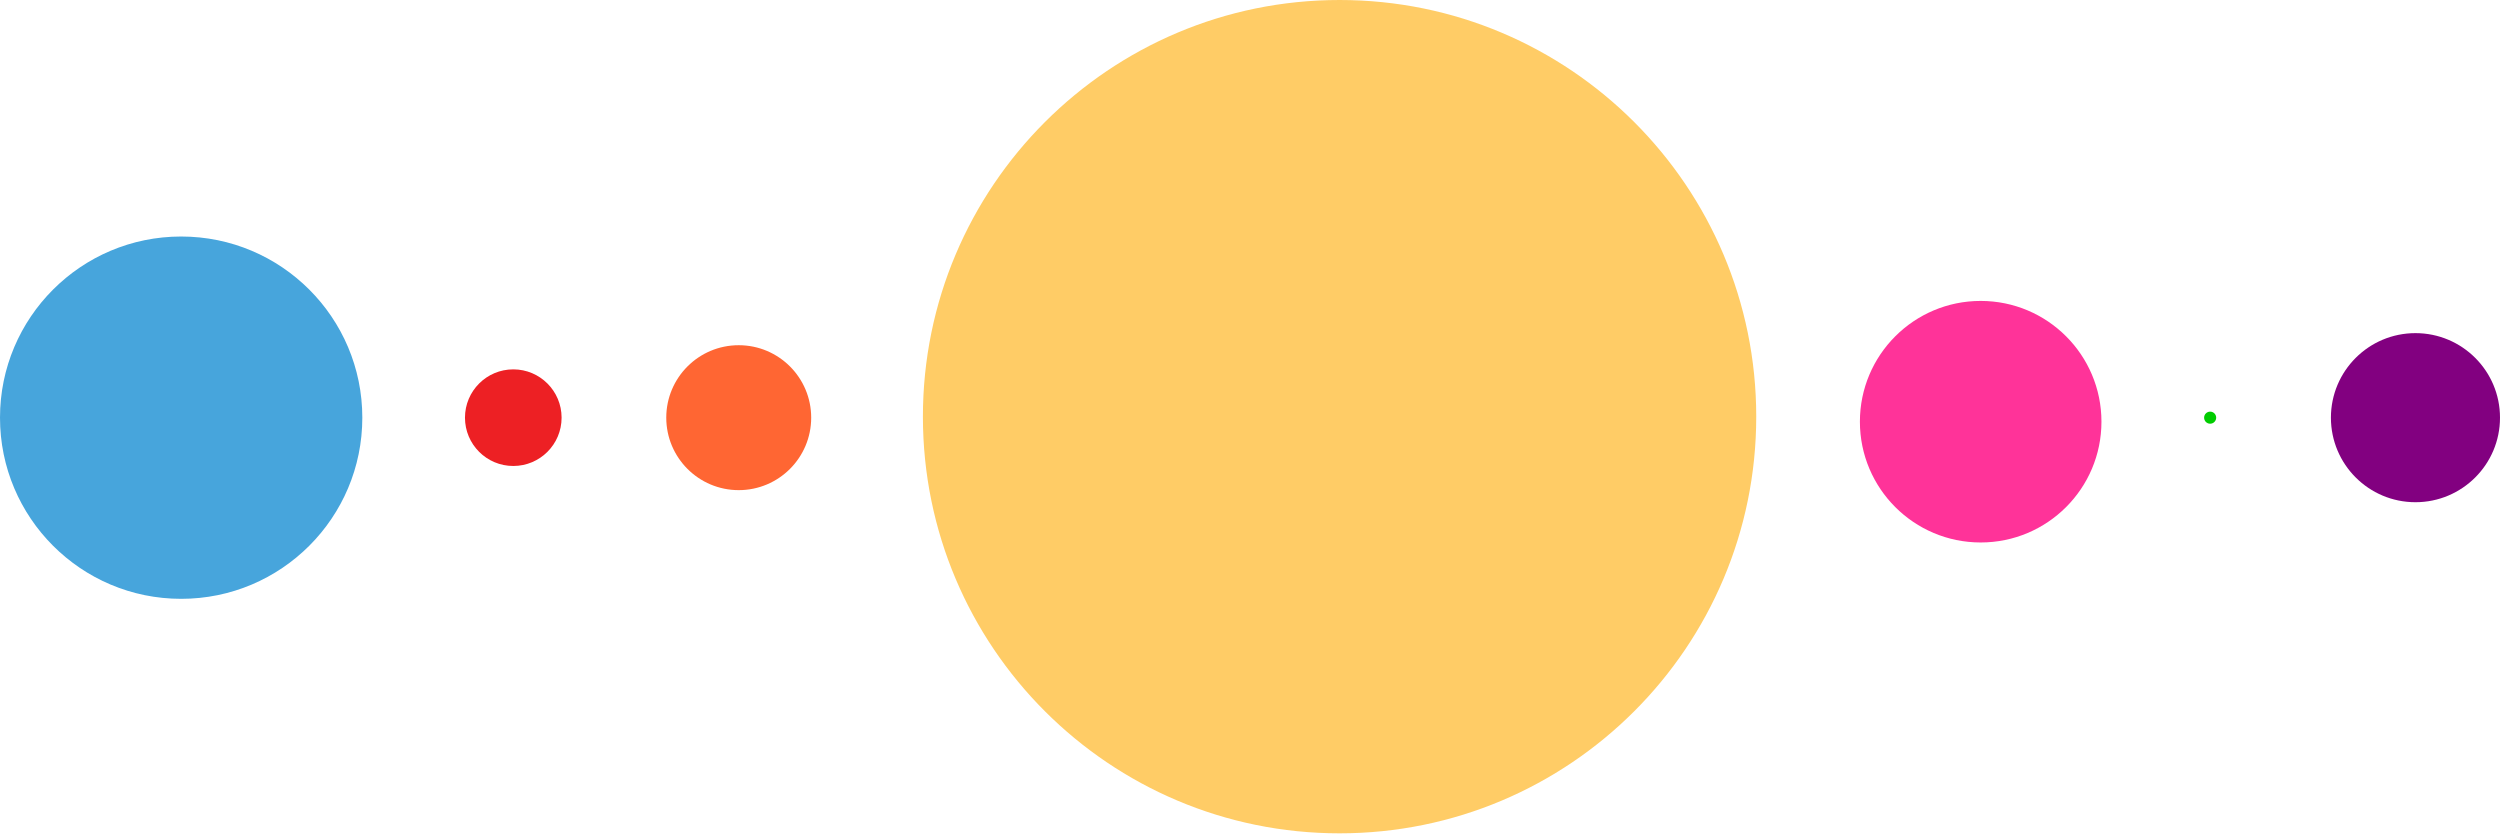
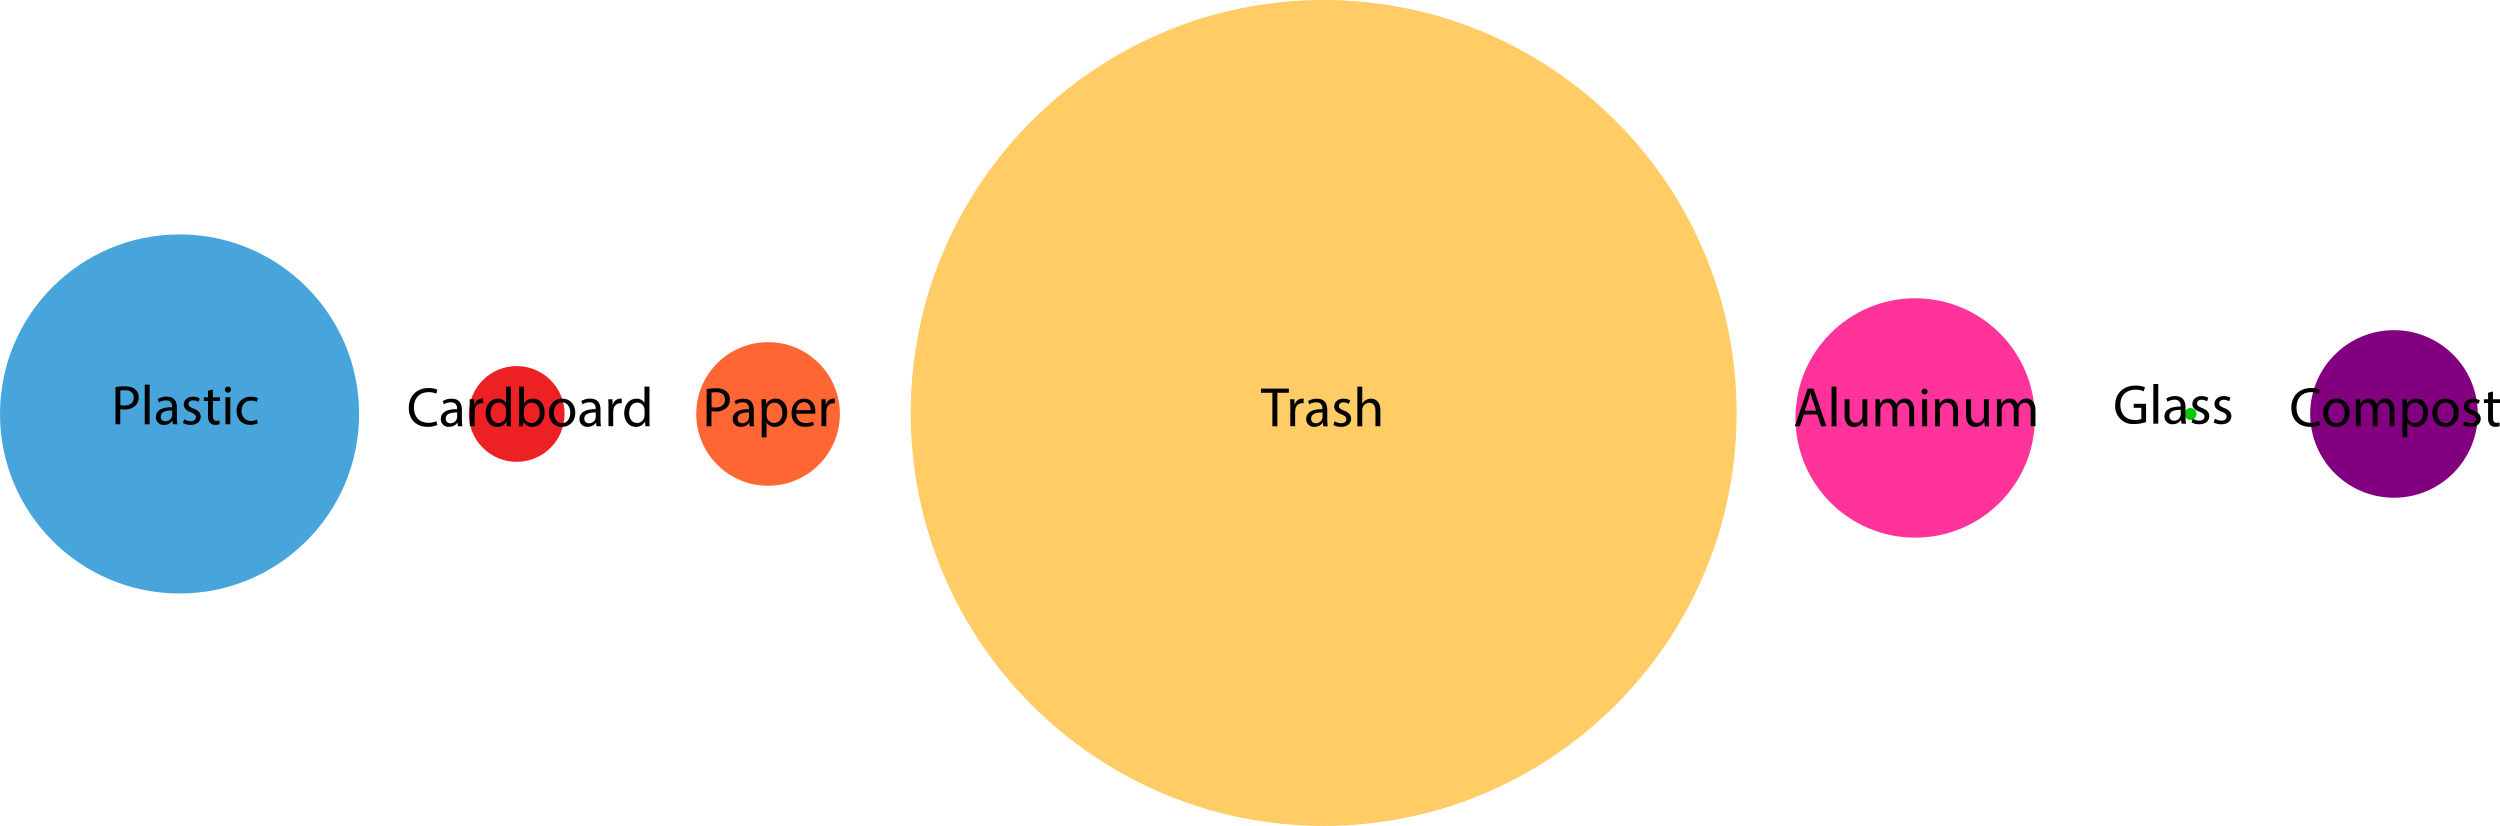
- <svg xmlns="http://www.w3.org/2000/svg" viewBox="0 0 1242 414">
-   <defs>
-     <style>.cls-1{fill:#fc6;}.cls-2{fill:#0c0;}.cls-3{fill:#47a5dc;}.cls-4{fill:#ed2024;}.cls-5{fill:#f63;}.cls-6{fill:#f39;}.cls-7{fill:#820080;}</style>
-   </defs>
+ <svg xmlns="http://www.w3.org/2000/svg" viewBox="0 0 1253.15 414">
  <g id="Layer_1" data-name="Layer 1">
-     <circle class="cls-1" cx="665.5" cy="207" r="207" />
+     <g id="Layer_1-2" data-name="Layer 1">
+       <circle cx="663.5" cy="207" r="207" style="fill:#fc6" />
+     </g>
+     <g id="Layer_2" data-name="Layer 2">
+       <circle cx="1098" cy="207.5" r="3" style="fill:#0c0" />
+     </g>
+     <g id="Layer_3" data-name="Layer 3">
+       <circle cx="90" cy="207.5" r="90" style="fill:#47a5dc" />
+     </g>
+     <g id="Layer_4" data-name="Layer 4">
+       <circle cx="259" cy="207.5" r="24" style="fill:#ed2024" />
+     </g>
+     <g id="Layer_5" data-name="Layer 5">
+       <circle cx="385" cy="207.5" r="36" style="fill:#f63" />
+     </g>
+     <g id="Layer_6" data-name="Layer 6">
+       <circle cx="960" cy="209.5" r="60" style="fill:#f39" />
+     </g>
+     <g id="Layer_7" data-name="Layer 7">
+       <circle cx="1200" cy="207.5" r="42" style="fill:#820080" />
+     </g>
  </g>
-   <g id="Layer_2" data-name="Layer 2">
-     <circle class="cls-2" cx="1098" cy="207.5" r="3" />
-   </g>
-   <g id="Layer_3" data-name="Layer 3">
-     <circle class="cls-3" cx="90" cy="207.5" r="90" />
-   </g>
-   <g id="Layer_4" data-name="Layer 4">
-     <circle class="cls-4" cx="255" cy="207.5" r="24" />
-   </g>
-   <g id="Layer_5" data-name="Layer 5">
-     <circle class="cls-5" cx="367" cy="207.5" r="36" />
-   </g>
-   <g id="Layer_6" data-name="Layer 6">
-     <circle class="cls-6" cx="984" cy="209.5" r="60" />
-   </g>
-   <g id="Layer_7" data-name="Layer 7">
-     <circle class="cls-7" cx="1200" cy="207.5" r="42" />
+   <g id="Layer_2-2" data-name="Layer 2">
+     <path d="M637.8,196.88h-5.74V194.8h14v2.08h-5.77v16.8H637.8Z" />
+     <path d="M646.79,204.35c0-1.59,0-3-.11-4.23h2.15l.09,2.66H649a4.06,4.06,0,0,1,3.75-3,2.5,2.5,0,0,1,.7.08v2.32a4.06,4.06,0,0,0-.84-.08,3.46,3.46,0,0,0-3.3,3.16,6.6,6.6,0,0,0-.11,1.15v7.23h-2.44Z" />
+     <path d="M663.31,213.68l-.2-1.71H663a5.06,5.06,0,0,1-4.14,2,3.86,3.86,0,0,1-4.15-3.89c0-3.27,2.91-5.07,8.15-5v-.28a2.79,2.79,0,0,0-3.08-3.13,6.8,6.8,0,0,0-3.53,1l-.56-1.62a8.41,8.41,0,0,1,4.45-1.2c4.15,0,5.16,2.82,5.16,5.54v5.07a19,19,0,0,0,.22,3.25Zm-.36-6.92c-2.69-.06-5.74.42-5.74,3.05a2.17,2.17,0,0,0,2.32,2.35,3.39,3.39,0,0,0,3.28-2.26,2.8,2.8,0,0,0,.14-.79Z" />
+     <path d="M669,211.16a6.47,6.47,0,0,0,3.24,1c1.8,0,2.64-.9,2.64-2s-.7-1.82-2.52-2.49c-2.44-.87-3.59-2.21-3.59-3.84,0-2.18,1.77-4,4.68-4a6.75,6.75,0,0,1,3.33.84l-.62,1.79a5.22,5.22,0,0,0-2.77-.79c-1.45,0-2.27.84-2.27,1.85s.82,1.63,2.58,2.3c2.35.89,3.56,2.07,3.56,4.09,0,2.38-1.85,4.06-5.07,4.06a7.71,7.71,0,0,1-3.81-.93Z" />
+     <path d="M680.39,193.8h2.46v8.45h.06a4.57,4.57,0,0,1,1.76-1.73,5.09,5.09,0,0,1,2.52-.7c1.82,0,4.74,1.12,4.74,5.79v8.07h-2.47v-7.79c0-2.18-.81-4-3.13-4a3.55,3.55,0,0,0-3.31,2.46,3,3,0,0,0-.17,1.18v8.18h-2.46Z" />
+     <path d="M1162.88,213.06a12,12,0,0,1-5,.9c-5.32,0-9.33-3.36-9.33-9.55,0-5.91,4-9.91,9.86-9.91a10,10,0,0,1,4.48.84l-.59,2a9,9,0,0,0-3.81-.78c-4.42,0-7.36,2.83-7.36,7.78,0,4.63,2.66,7.59,7.25,7.59a9.69,9.69,0,0,0,4-.78Z" />
+     <path d="M1177.81,206.79c0,5-3.48,7.2-6.75,7.2-3.67,0-6.5-2.69-6.5-7,0-4.53,3-7.19,6.72-7.19S1177.81,202.65,1177.81,206.79Zm-10.76.14c0,3,1.71,5.21,4.12,5.21s4.12-2.22,4.12-5.27c0-2.29-1.15-5.2-4.06-5.2S1167.05,204.35,1167.05,206.93Z" />
+     <path d="M1180.91,203.79c0-1.4,0-2.55-.11-3.66H1183l.11,2.18h.08a4.68,4.68,0,0,1,4.26-2.49,4,4,0,0,1,3.84,2.71h0a5.63,5.63,0,0,1,1.51-1.76,4.62,4.62,0,0,1,3-1c1.79,0,4.45,1.17,4.45,5.88v8h-2.41V206c0-2.6-.95-4.17-2.94-4.17a3.19,3.19,0,0,0-2.91,2.24,4.18,4.18,0,0,0-.19,1.23v8.38h-2.41v-8.12c0-2.16-1-3.73-2.83-3.73a3.7,3.7,0,0,0-3.25,3.67v8.18h-2.41Z" />
+     <path d="M1204.27,204.55c0-1.74-.06-3.14-.12-4.42h2.22l.11,2.32h0a5.34,5.34,0,0,1,4.82-2.63c3.28,0,5.74,2.77,5.74,6.88,0,4.88-3,7.29-6.16,7.29a4.76,4.76,0,0,1-4.17-2.13h-.06v7.36h-2.43Zm2.43,3.61a6.12,6.12,0,0,0,.11,1,3.81,3.81,0,0,0,3.7,2.88c2.6,0,4.12-2.13,4.12-5.23,0-2.72-1.43-5-4-5a3.93,3.93,0,0,0-3.72,3.05,4.18,4.18,0,0,0-.17,1Z" />
+     <path d="M1232.46,206.79c0,5-3.47,7.2-6.75,7.2-3.66,0-6.49-2.69-6.49-7,0-4.53,3-7.19,6.72-7.19S1232.46,202.65,1232.46,206.79Zm-10.75.14c0,3,1.71,5.21,4.12,5.21s4.11-2.22,4.11-5.27c0-2.29-1.15-5.2-4.06-5.2S1221.71,204.35,1221.71,206.93Z" />
+     <path d="M1235.23,211.16a6.54,6.54,0,0,0,3.25,1c1.79,0,2.63-.9,2.63-2s-.7-1.82-2.52-2.49c-2.43-.87-3.58-2.21-3.58-3.84,0-2.18,1.76-4,4.68-4a6.75,6.75,0,0,1,3.33.84l-.62,1.79a5.23,5.23,0,0,0-2.77-.78c-1.46,0-2.27.83-2.27,1.84s.81,1.63,2.58,2.3c2.35.89,3.55,2.07,3.55,4.09,0,2.38-1.84,4.06-5.06,4.06a7.71,7.71,0,0,1-3.81-.93Z" />
+     <path d="M1249.63,196.23v3.9h3.52V202h-3.52v7.31c0,1.68.47,2.63,1.84,2.63a5.21,5.21,0,0,0,1.43-.17l.11,1.85a5.89,5.89,0,0,1-2.18.34,3.42,3.42,0,0,1-2.66-1,5,5,0,0,1-1-3.53V202h-2.1v-1.87h2.1v-3.25Z" />
+     <path d="M1075.74,211.54a17.55,17.55,0,0,1-5.79,1,8.87,8.87,0,0,1-9.69-9.52c0-5.63,3.89-9.75,10.22-9.75a11.68,11.68,0,0,1,4.7.87l-.58,2a9.78,9.78,0,0,0-4.18-.81c-4.59,0-7.58,2.85-7.58,7.58s2.88,7.62,7.28,7.62a7.94,7.94,0,0,0,3.24-.5v-5.63h-3.83v-2h6.21Z" />
+     <path d="M1079.38,192.5h2.47v19.88h-2.47Z" />
+     <path d="M1093.5,212.38l-.2-1.71h-.08a5.05,5.05,0,0,1-4.15,2,3.86,3.86,0,0,1-4.14-3.89c0-3.28,2.91-5.07,8.15-5v-.28a2.8,2.8,0,0,0-3.08-3.14,6.72,6.72,0,0,0-3.53,1l-.56-1.63a8.47,8.47,0,0,1,4.45-1.2c4.14,0,5.15,2.83,5.15,5.54v5.07a18.8,18.8,0,0,0,.23,3.25Zm-.37-6.92c-2.69-.05-5.74.42-5.74,3.06a2.19,2.19,0,0,0,2.33,2.35,3.36,3.36,0,0,0,3.27-2.27,2.38,2.38,0,0,0,.14-.78Z" />
+     <path d="M1099.15,209.86a6.44,6.44,0,0,0,3.25,1c1.79,0,2.63-.9,2.63-2s-.7-1.82-2.52-2.49c-2.43-.87-3.58-2.21-3.58-3.83,0-2.19,1.76-4,4.67-4a6.76,6.76,0,0,1,3.34.84l-.62,1.79a5.32,5.32,0,0,0-2.77-.78c-1.46,0-2.27.84-2.27,1.85s.81,1.62,2.58,2.29c2.35.9,3.55,2.07,3.55,4.09,0,2.38-1.85,4.06-5.07,4.06a7.7,7.7,0,0,1-3.8-.92Z" />
+     <path d="M1110.24,209.86a6.41,6.41,0,0,0,3.25,1c1.79,0,2.63-.9,2.63-2s-.7-1.82-2.52-2.49c-2.44-.87-3.58-2.21-3.58-3.83,0-2.19,1.76-4,4.67-4a6.72,6.72,0,0,1,3.33.84l-.61,1.79a5.33,5.33,0,0,0-2.78-.78c-1.45,0-2.26.84-2.26,1.85s.81,1.62,2.57,2.29c2.35.9,3.56,2.07,3.56,4.09,0,2.38-1.85,4.06-5.07,4.06a7.77,7.77,0,0,1-3.81-.92Z" />
+     <path d="M904.18,207.74l-2,5.94H899.7l6.41-18.88h2.94l6.44,18.88h-2.6l-2-5.94Zm6.19-1.9-1.85-5.44c-.42-1.23-.7-2.35-1-3.44h-.06c-.28,1.12-.58,2.27-1,3.42l-1.85,5.46Z" />
+     <path d="M918.1,193.8h2.46v19.88H918.1Z" />
+     <path d="M936,210c0,1.4,0,2.63.12,3.7H934l-.14-2.22h-.05A5.09,5.09,0,0,1,929.3,214c-2.13,0-4.68-1.18-4.68-5.94v-7.92h2.46v7.5c0,2.58.79,4.31,3,4.31a3.45,3.45,0,0,0,3.47-3.5v-8.31H936Z" />
+     <path d="M940.13,203.79c0-1.4,0-2.55-.11-3.66h2.16l.11,2.18h.08a4.68,4.68,0,0,1,4.26-2.49,4,4,0,0,1,3.83,2.71h.06a5.63,5.63,0,0,1,1.51-1.76,4.61,4.61,0,0,1,3-1c1.79,0,4.45,1.17,4.45,5.88v8h-2.41V206c0-2.6-1-4.17-2.94-4.17a3.19,3.19,0,0,0-2.91,2.24,4.17,4.17,0,0,0-.2,1.23v8.38h-2.4v-8.12c0-2.16-1-3.73-2.83-3.73a3.7,3.7,0,0,0-3.25,3.67v8.18h-2.41Z" />
+     <path d="M966.23,196.32a1.53,1.53,0,0,1-3.05,0,1.5,1.5,0,0,1,1.54-1.54A1.46,1.46,0,0,1,966.23,196.32Zm-2.75,17.36V200.13H966v13.55Z" />
+     <path d="M970,203.79c0-1.4,0-2.55-.12-3.66h2.19l.14,2.23h0a5,5,0,0,1,4.48-2.54c1.88,0,4.79,1.12,4.79,5.76v8.1h-2.46v-7.82c0-2.18-.82-4-3.14-4a3.5,3.5,0,0,0-3.3,2.52,3.62,3.62,0,0,0-.17,1.15v8.15H970Z" />
+     <path d="M996.92,210c0,1.4,0,2.63.11,3.7h-2.19l-.14-2.22h-.05a5.09,5.09,0,0,1-4.48,2.53c-2.13,0-4.68-1.18-4.68-5.94v-7.92H988v7.5c0,2.58.78,4.31,3,4.31a3.45,3.45,0,0,0,3.47-3.5v-8.31h2.47Z" />
+     <path d="M1001,203.79c0-1.4,0-2.55-.11-3.66h2.16l.11,2.18h.08a4.68,4.68,0,0,1,4.26-2.49,4,4,0,0,1,3.84,2.71h0a5.63,5.63,0,0,1,1.51-1.76,4.61,4.61,0,0,1,3-1c1.79,0,4.45,1.17,4.45,5.88v8h-2.41V206c0-2.6-1-4.17-2.94-4.17a3.19,3.19,0,0,0-2.91,2.24,4.17,4.17,0,0,0-.2,1.23v8.38h-2.4v-8.12c0-2.16-1-3.73-2.83-3.73a3.7,3.7,0,0,0-3.25,3.67v8.18H1001Z" />
+     <path d="M354.23,195a27.8,27.8,0,0,1,4.68-.37,7.73,7.73,0,0,1,5.29,1.57,5.07,5.07,0,0,1,1.65,4,5.55,5.55,0,0,1-1.45,4,7.83,7.83,0,0,1-5.77,2.07,8.4,8.4,0,0,1-2-.16v7.56h-2.44Zm2.44,9.1a8.15,8.15,0,0,0,2,.19c2.94,0,4.74-1.42,4.74-4s-1.77-3.69-4.46-3.69a10.41,10.41,0,0,0-2.29.19Z" />
+     <path d="M375.82,213.68l-.2-1.71h-.08a5.06,5.06,0,0,1-4.14,2,3.86,3.86,0,0,1-4.15-3.89c0-3.27,2.91-5.07,8.15-5v-.28a2.79,2.79,0,0,0-3.08-3.13,6.8,6.8,0,0,0-3.53,1l-.56-1.62a8.41,8.41,0,0,1,4.45-1.2c4.15,0,5.16,2.82,5.16,5.54v5.07a19,19,0,0,0,.22,3.25Zm-.36-6.92c-2.69-.06-5.74.42-5.74,3.05a2.17,2.17,0,0,0,2.32,2.35,3.39,3.39,0,0,0,3.28-2.26,2.8,2.8,0,0,0,.14-.79Z" />
+     <path d="M381.81,204.55c0-1.74-.05-3.14-.11-4.43h2.21l.11,2.33h.06a5.33,5.33,0,0,1,4.82-2.63c3.27,0,5.74,2.77,5.74,6.88,0,4.88-3,7.28-6.16,7.28a4.77,4.77,0,0,1-4.18-2.12h-.05v7.36h-2.44Zm2.44,3.61a5.3,5.3,0,0,0,.11,1,3.8,3.8,0,0,0,3.7,2.88c2.6,0,4.11-2.13,4.11-5.23,0-2.72-1.43-5-4-5a3.92,3.92,0,0,0-3.72,3.05,3.75,3.75,0,0,0-.17,1Z" />
+     <path d="M399.12,207.35c.05,3.33,2.18,4.7,4.64,4.7a9,9,0,0,0,3.76-.7l.42,1.77a11.05,11.05,0,0,1-4.51.84c-4.17,0-6.67-2.75-6.67-6.84s2.41-7.3,6.36-7.3c4.42,0,5.6,3.89,5.6,6.38,0,.5-.06.9-.08,1.15Zm7.22-1.77c0-1.56-.64-4-3.42-4-2.49,0-3.58,2.3-3.78,4Z" />
+     <path d="M411.77,204.35c0-1.59,0-3-.11-4.23h2.16l.08,2.66H414a4.06,4.06,0,0,1,3.75-3,2.5,2.5,0,0,1,.7.08v2.32a4.06,4.06,0,0,0-.84-.08,3.46,3.46,0,0,0-3.3,3.16,6.6,6.6,0,0,0-.11,1.15v7.23h-2.44Z" />
+     <path d="M57.89,194a27.73,27.73,0,0,1,4.67-.36c2.41,0,4.18.55,5.3,1.56a5.1,5.1,0,0,1,1.65,4,5.56,5.56,0,0,1-1.46,4,7.83,7.83,0,0,1-5.77,2.07,8.45,8.45,0,0,1-2-.16v7.56H57.89Zm2.43,9.1a8.29,8.29,0,0,0,2,.19c2.94,0,4.73-1.42,4.73-4s-1.76-3.69-4.45-3.69a10.51,10.51,0,0,0-2.3.19Z" />
+     <path d="M72.56,192.8H75v19.88H72.56Z" />
+     <path d="M86.67,212.68,86.48,211h-.09a5,5,0,0,1-4.14,2,3.87,3.87,0,0,1-4.15-3.9c0-3.27,2.92-5.07,8.15-5v-.28a2.79,2.79,0,0,0-3.08-3.13,6.75,6.75,0,0,0-3.53,1L79.08,200a8.42,8.42,0,0,1,4.46-1.2c4.14,0,5.15,2.83,5.15,5.54v5.07a18.94,18.94,0,0,0,.22,3.25Zm-.36-6.92c-2.69-.06-5.74.42-5.74,3.05a2.18,2.18,0,0,0,2.32,2.36,3.38,3.38,0,0,0,3.28-2.27,2.74,2.74,0,0,0,.14-.79Z" />
+     <path d="M92.33,210.16a6.51,6.51,0,0,0,3.25,1c1.79,0,2.63-.9,2.63-2s-.7-1.82-2.52-2.49c-2.44-.87-3.59-2.21-3.59-3.84,0-2.18,1.77-4,4.68-4a6.72,6.72,0,0,1,3.33.84l-.61,1.79a5.3,5.3,0,0,0-2.78-.78c-1.45,0-2.26.83-2.26,1.84s.81,1.63,2.57,2.3c2.35.89,3.56,2.07,3.56,4.09,0,2.38-1.85,4.06-5.07,4.06a7.74,7.74,0,0,1-3.81-.93Z" />
+     <path d="M106.72,195.23v3.9h3.53V201h-3.53v7.31c0,1.68.48,2.63,1.85,2.63a5.27,5.27,0,0,0,1.43-.17l.11,1.85a6,6,0,0,1-2.19.34,3.44,3.44,0,0,1-2.66-1,5,5,0,0,1-1-3.53V201h-2.1v-1.87h2.1v-3.25Z" />
+     <path d="M115.76,195.32a1.45,1.45,0,0,1-1.56,1.51,1.47,1.47,0,0,1-1.49-1.51,1.5,1.5,0,0,1,1.54-1.54A1.46,1.46,0,0,1,115.76,195.32ZM113,212.68V199.13h2.46v13.55Z" />
+     <path d="M129.23,212.17a9,9,0,0,1-3.89.79c-4.09,0-6.75-2.78-6.75-6.92a6.89,6.89,0,0,1,7.28-7.2,8.33,8.33,0,0,1,3.42.7l-.56,1.91a5.67,5.67,0,0,0-2.86-.65c-3.11,0-4.79,2.3-4.79,5.13,0,3.14,2,5.07,4.71,5.07a7.1,7.1,0,0,0,3-.67Z" />
+     <path d="M219.24,213.06a12,12,0,0,1-5,.9c-5.32,0-9.33-3.36-9.33-9.55,0-5.91,4-9.91,9.86-9.91a10,10,0,0,1,4.48.84l-.59,2a9,9,0,0,0-3.81-.78c-4.42,0-7.36,2.83-7.36,7.78,0,4.63,2.66,7.59,7.25,7.59a9.69,9.69,0,0,0,4-.78Z" />
+     <path d="M229.52,213.68l-.2-1.71h-.08a5.07,5.07,0,0,1-4.15,2,3.87,3.87,0,0,1-4.14-3.9c0-3.27,2.91-5.07,8.15-5v-.28a2.79,2.79,0,0,0-3.08-3.13,6.72,6.72,0,0,0-3.53,1l-.56-1.63a8.38,8.38,0,0,1,4.45-1.2c4.15,0,5.15,2.83,5.15,5.54v5.07a18.88,18.88,0,0,0,.23,3.25Zm-.37-6.92c-2.68-.06-5.74.42-5.74,3.05a2.19,2.19,0,0,0,2.33,2.36A3.38,3.38,0,0,0,229,209.9a2.44,2.44,0,0,0,.14-.79Z" />
+     <path d="M235.51,204.35c0-1.59,0-3-.11-4.22h2.15l.09,2.65h.11a4.06,4.06,0,0,1,3.75-3,2.5,2.5,0,0,1,.7.08v2.32a4.06,4.06,0,0,0-.84-.08,3.46,3.46,0,0,0-3.3,3.16,6.6,6.6,0,0,0-.11,1.15v7.23h-2.44Z" />
+     <path d="M256.09,193.8v16.38c0,1.2,0,2.57.11,3.5H254l-.11-2.35h-.06A5,5,0,0,1,249.2,214c-3.27,0-5.79-2.78-5.79-6.89,0-4.51,2.77-7.28,6.07-7.28a4.55,4.55,0,0,1,4.09,2.07h.06V193.8Zm-2.46,11.84a4.1,4.1,0,0,0-.12-1,3.61,3.61,0,0,0-3.55-2.85c-2.55,0-4.06,2.24-4.06,5.23,0,2.75,1.34,5,4,5a3.7,3.7,0,0,0,3.61-2.94,4.08,4.08,0,0,0,.12-1.07Z" />
+     <path d="M260.07,213.68c.05-.93.11-2.3.11-3.5V193.8h2.43v8.51h.06a5.06,5.06,0,0,1,4.62-2.49c3.36,0,5.74,2.8,5.71,6.91,0,4.85-3.05,7.26-6.07,7.26a4.84,4.84,0,0,1-4.54-2.55h-.08l-.12,2.24Zm2.54-5.43a4.34,4.34,0,0,0,.12.89,3.79,3.79,0,0,0,3.69,2.89c2.58,0,4.12-2.11,4.12-5.21,0-2.72-1.4-5-4-5a3.93,3.93,0,0,0-3.76,3,5.34,5.34,0,0,0-.14,1Z" />
+     <path d="M288.37,206.79c0,5-3.47,7.2-6.74,7.2-3.67,0-6.5-2.69-6.5-7,0-4.53,3-7.19,6.72-7.19S288.37,202.65,288.37,206.79Zm-10.75.14c0,3,1.71,5.21,4.12,5.21s4.11-2.22,4.11-5.27c0-2.29-1.14-5.2-4.06-5.2S277.62,204.35,277.62,206.93Z" />
+     <path d="M299,213.68l-.2-1.71h-.08a5.08,5.08,0,0,1-4.15,2,3.87,3.87,0,0,1-4.14-3.9c0-3.27,2.91-5.07,8.15-5v-.28a2.79,2.79,0,0,0-3.08-3.13,6.72,6.72,0,0,0-3.53,1L291.4,201a8.38,8.38,0,0,1,4.45-1.2c4.14,0,5.15,2.83,5.15,5.54v5.07a18.88,18.88,0,0,0,.23,3.25Zm-.37-6.92c-2.69-.06-5.74.42-5.74,3.05a2.19,2.19,0,0,0,2.33,2.36,3.38,3.38,0,0,0,3.27-2.27,2.44,2.44,0,0,0,.14-.79Z" />
+     <path d="M305,204.35c0-1.59,0-3-.11-4.22H307l.09,2.65h.11a4.05,4.05,0,0,1,3.75-3,2.5,2.5,0,0,1,.7.08v2.32a4.06,4.06,0,0,0-.84-.08,3.45,3.45,0,0,0-3.3,3.16,6.55,6.55,0,0,0-.12,1.15v7.23H305Z" />
+     <path d="M325.56,193.8v16.38c0,1.2,0,2.57.11,3.5h-2.21l-.11-2.35h-.06a5,5,0,0,1-4.62,2.66c-3.28,0-5.79-2.78-5.79-6.89,0-4.51,2.77-7.28,6.07-7.28a4.55,4.55,0,0,1,4.09,2.07h0V193.8Zm-2.47,11.84a4.09,4.09,0,0,0-.11-1,3.62,3.62,0,0,0-3.55-2.85c-2.55,0-4.06,2.24-4.06,5.23,0,2.75,1.34,5,4,5a3.7,3.7,0,0,0,3.61-2.94,4.09,4.09,0,0,0,.11-1.07Z" />
  </g>
</svg>
